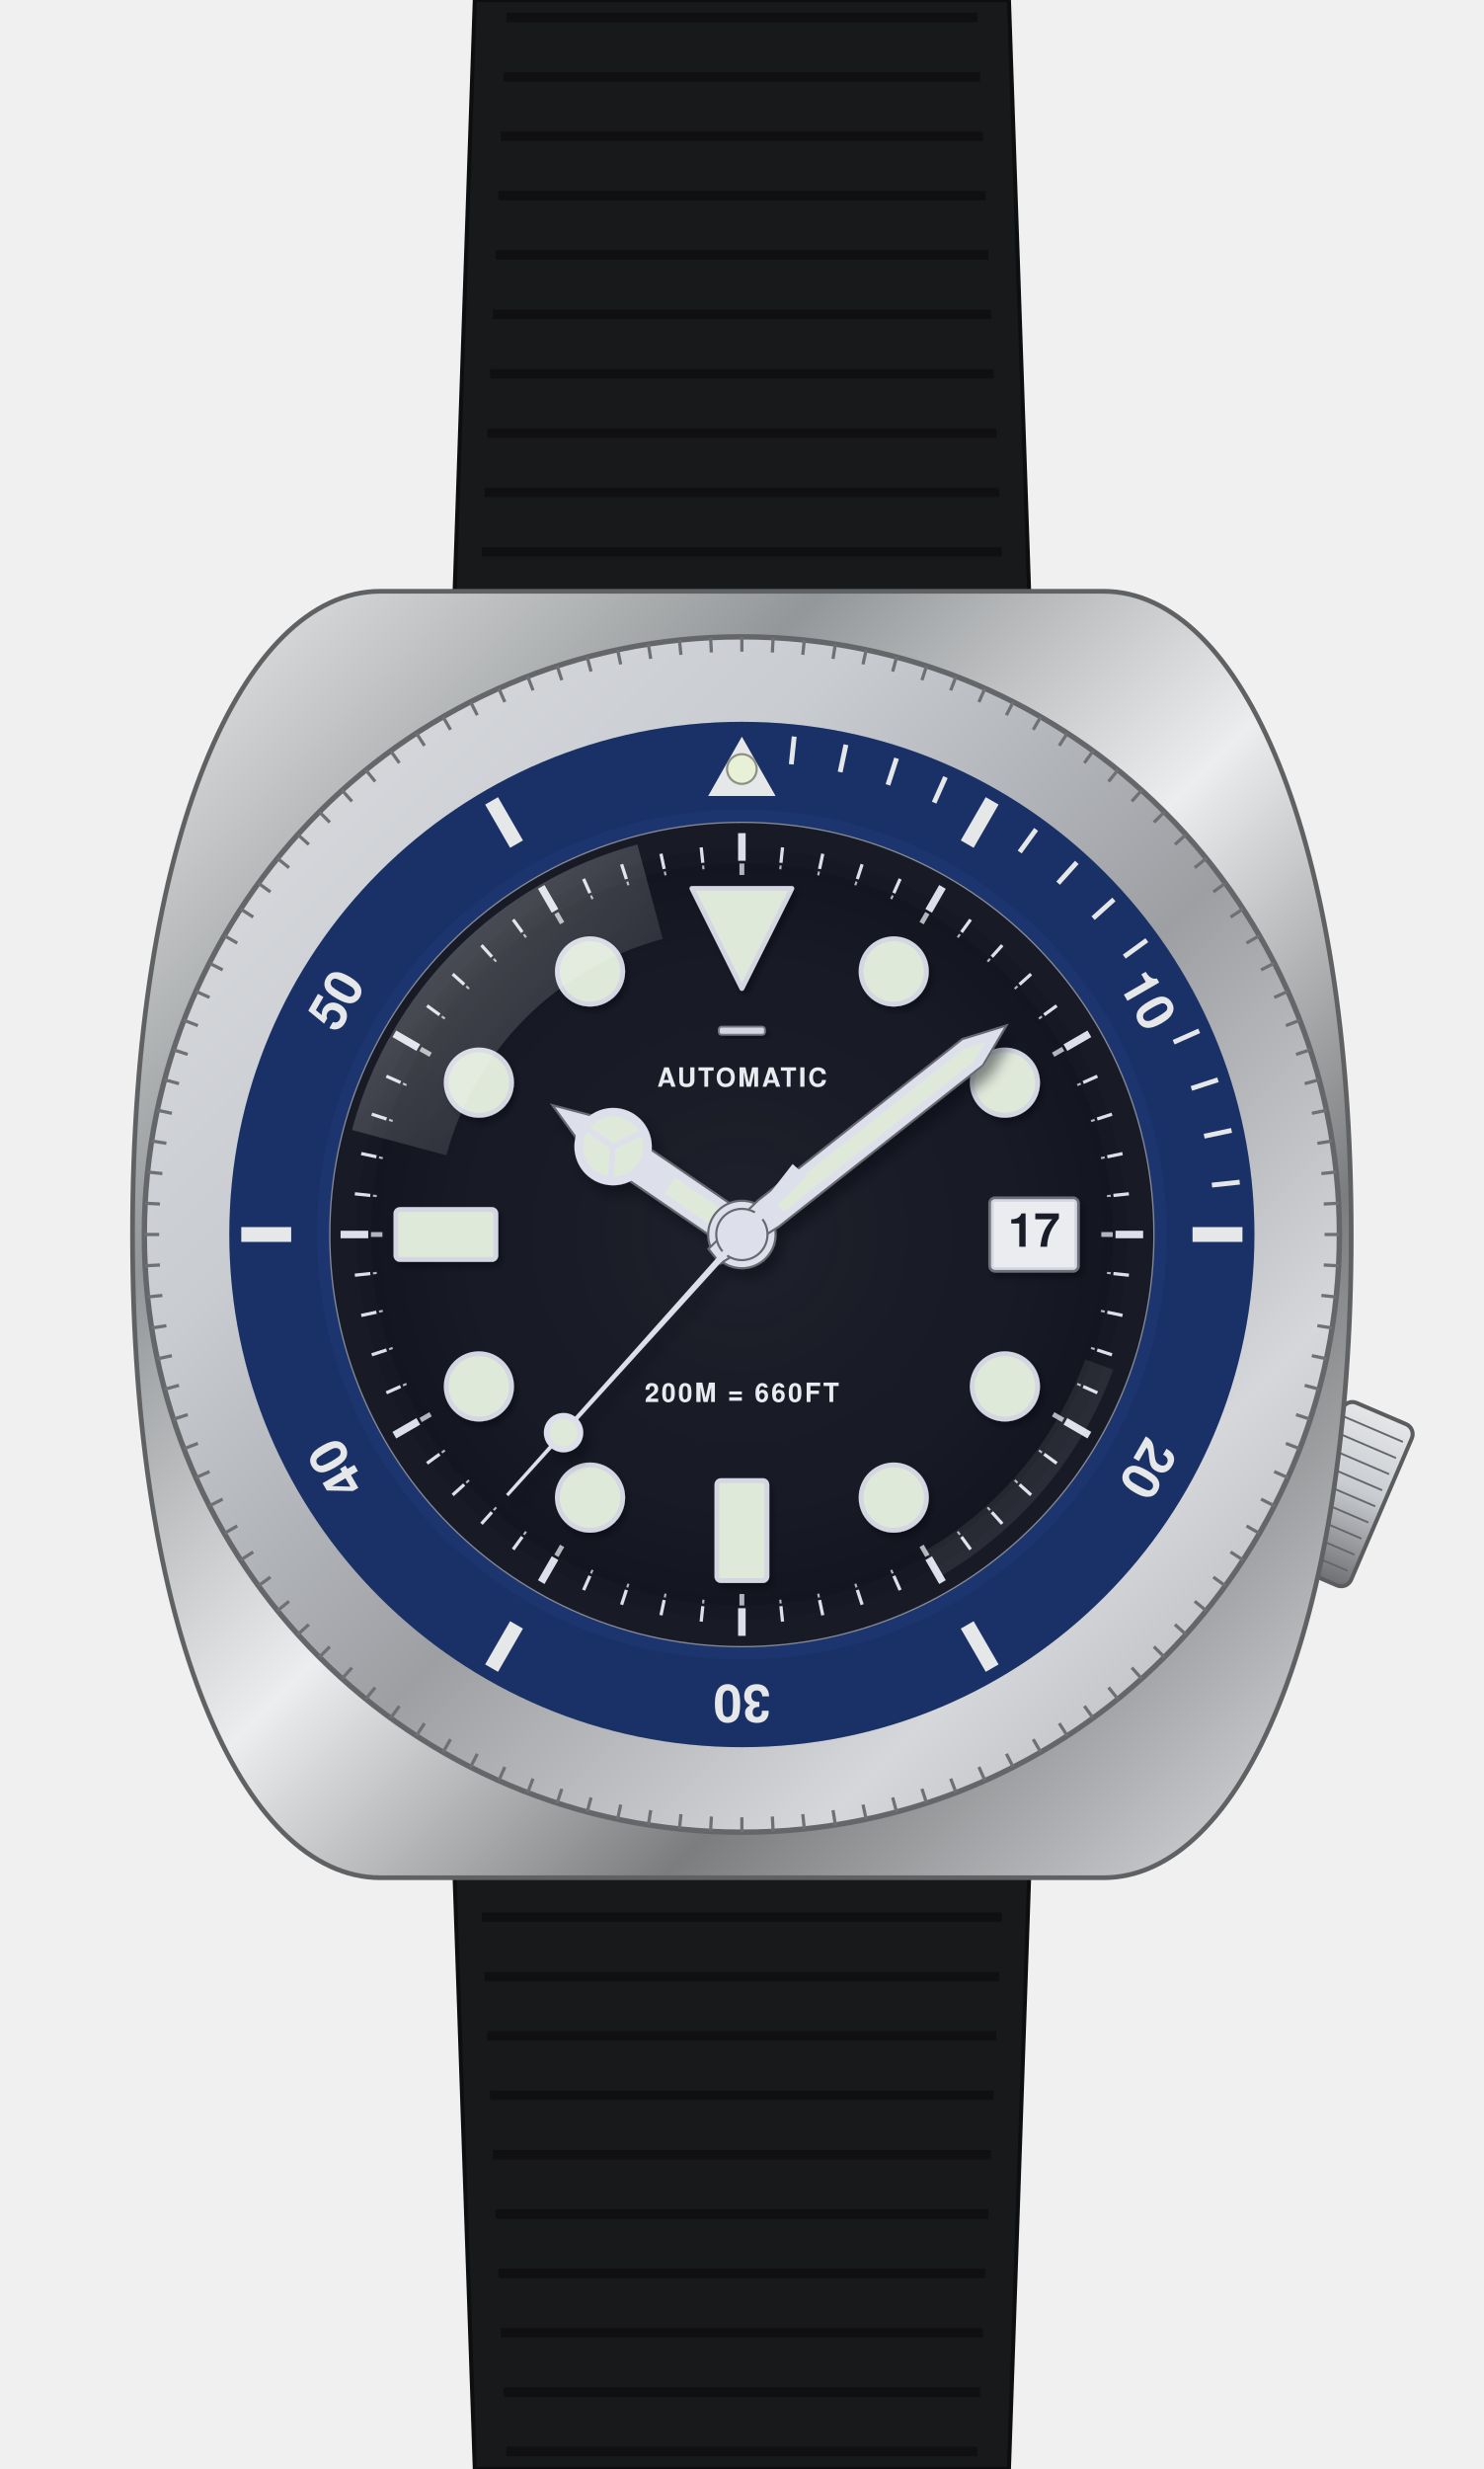
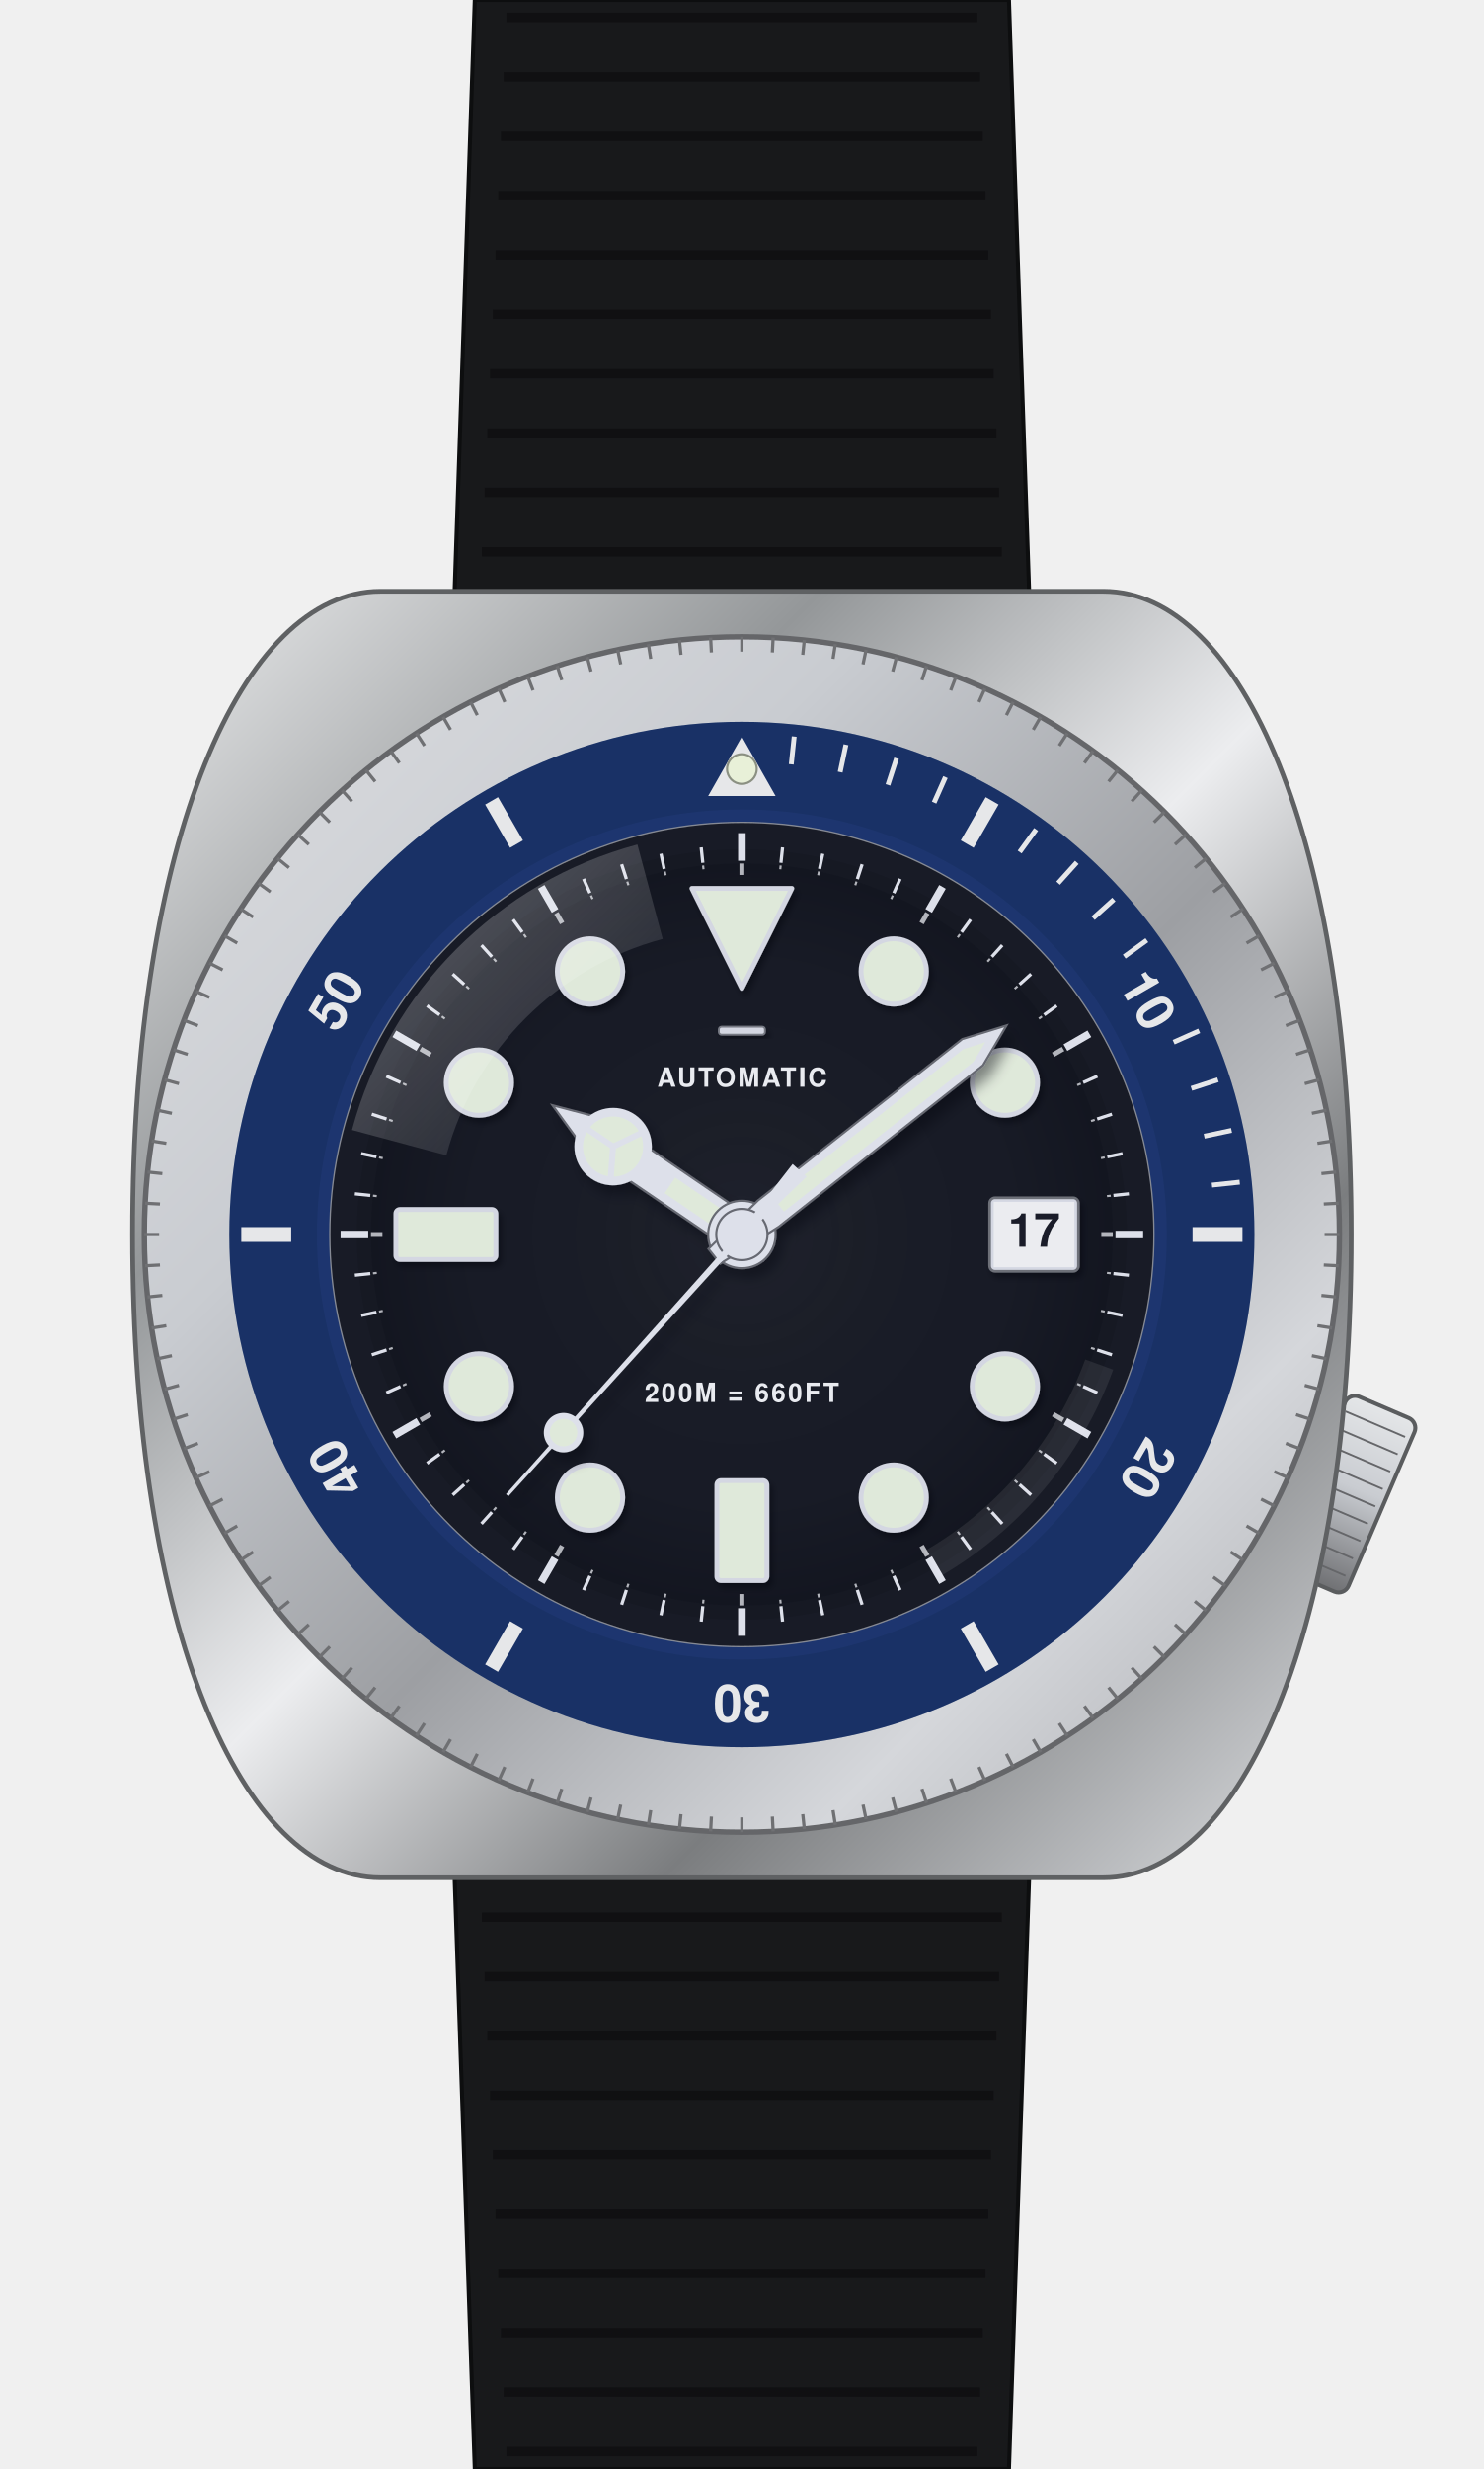
<svg xmlns="http://www.w3.org/2000/svg" viewBox="-27.5 -45.75 55 91.5" role="img" aria-label="Cushion Diver 45" data-mm-width="55" data-mm-height="91.5">
  <defs>
    <clipPath id="cushion-diver-dial-clip">
      <circle r="15.3">
</circle>
    </clipPath>
  </defs>
  <g data-layer="strap" data-part="st-rubber-22-black">
    <g id="cushion-diver-strap-top">
      <g>
        <defs>
</defs>
        <path d="M -11 -13.5 L 11 -13.5 L 9.9 -45.75 L -9.9 -45.75 Z" fill="#18191b" stroke="#0d0e0f" stroke-width="0.15">
</path>
        <line x1="-9.8" y1="-16.5" x2="9.8" y2="-16.5" stroke="#101012" stroke-width="0.35">
</line>
        <line x1="-9.8" y1="-18.7" x2="9.8" y2="-18.7" stroke="#101012" stroke-width="0.35">
</line>
        <line x1="-9.8" y1="-20.9" x2="9.8" y2="-20.9" stroke="#101012" stroke-width="0.35">
</line>
        <line x1="-9.738" y1="-23.1" x2="9.738" y2="-23.1" stroke="#101012" stroke-width="0.35">
</line>
        <line x1="-9.637" y1="-25.3" x2="9.637" y2="-25.3" stroke="#101012" stroke-width="0.35">
</line>
        <line x1="-9.536" y1="-27.5" x2="9.536" y2="-27.5" stroke="#101012" stroke-width="0.35">
</line>
        <line x1="-9.436" y1="-29.7" x2="9.436" y2="-29.7" stroke="#101012" stroke-width="0.35">
</line>
        <line x1="-9.335" y1="-31.9" x2="9.335" y2="-31.9" stroke="#101012" stroke-width="0.35">
</line>
        <line x1="-9.234" y1="-34.1" x2="9.234" y2="-34.1" stroke="#101012" stroke-width="0.35">
</line>
        <line x1="-9.133" y1="-36.3" x2="9.133" y2="-36.3" stroke="#101012" stroke-width="0.35">
</line>
        <line x1="-9.032" y1="-38.5" x2="9.032" y2="-38.5" stroke="#101012" stroke-width="0.35">
</line>
        <line x1="-8.931" y1="-40.7" x2="8.931" y2="-40.7" stroke="#101012" stroke-width="0.35">
</line>
        <line x1="-8.831" y1="-42.9" x2="8.831" y2="-42.9" stroke="#101012" stroke-width="0.35">
</line>
        <line x1="-8.73" y1="-45.1" x2="8.73" y2="-45.1" stroke="#101012" stroke-width="0.35">
</line>
      </g>
    </g>
    <use href="#cushion-diver-strap-top" transform="scale(1 -1)">
</use>
  </g>
  <g data-layer="crown" data-part="cw-diver42" transform="rotate(23.22581)">
    <g>
      <defs>
        <linearGradient id="cushion-diver-crown-cw-diver42" x1="0" y1="0" x2="0" y2="1">
          <stop offset="0" stop-color="#e4e6e8">
</stop>
          <stop offset="0.45" stop-color="#c9ccd1">
</stop>
          <stop offset="1" stop-color="#6f7073">
</stop>
        </linearGradient>
      </defs>
-       <rect x="22.1" y="-1.43" width="1.2" height="2.86" fill="#97999d">
+       <rect x="22.1" y="-1.54" width="1.2" height="3.08" fill="#97999d">
</rect>
-       <rect x="23" y="-3.25" width="2.8" height="6.5" rx="0.4" fill="url(#cushion-diver-crown-cw-diver42)" stroke="#5a5c5e" stroke-width="0.15">
+       <rect x="23" y="-3.5" width="2.8" height="7" rx="0.4" fill="url(#cushion-diver-crown-cw-diver42)" stroke="#5a5c5e" stroke-width="0.15">
</rect>
      <g stroke="#656669" stroke-width="0.07">
-         <line x1="23.15" y1="-2.6" x2="25.55" y2="-2.6">
- </line>
-         <line x1="23.15" y1="-1.95" x2="25.55" y2="-1.95">
- </line>
-         <line x1="23.15" y1="-1.3" x2="25.55" y2="-1.3">
- </line>
-         <line x1="23.15" y1="-0.65" x2="25.55" y2="-0.65">
+         <line x1="23.15" y1="-2.8" x2="25.55" y2="-2.8">
+ </line>
+         <line x1="23.15" y1="-2.1" x2="25.55" y2="-2.1">
+ </line>
+         <line x1="23.15" y1="-1.4" x2="25.55" y2="-1.4">
+ </line>
+         <line x1="23.15" y1="-0.7" x2="25.55" y2="-0.7">
</line>
        <line x1="23.15" y1="0" x2="25.55" y2="0">
</line>
-         <line x1="23.15" y1="0.65" x2="25.55" y2="0.65">
- </line>
-         <line x1="23.15" y1="1.3" x2="25.55" y2="1.3">
- </line>
-         <line x1="23.15" y1="1.95" x2="25.55" y2="1.95">
- </line>
-         <line x1="23.15" y1="2.6" x2="25.55" y2="2.6">
+         <line x1="23.15" y1="0.7" x2="25.55" y2="0.7">
+ </line>
+         <line x1="23.15" y1="1.4" x2="25.55" y2="1.4">
+ </line>
+         <line x1="23.15" y1="2.1" x2="25.55" y2="2.1">
+ </line>
+         <line x1="23.15" y1="2.8" x2="25.55" y2="2.8">
</line>
      </g>
    </g>
  </g>
  <g data-layer="case" data-part="cs-cushion45-38">
    <g>
      <defs>
        <linearGradient id="cushion-diver-case-metal-cs-cushion45-38" gradientUnits="userSpaceOnUse" x1="-23.75" y1="-23.75" x2="23.75" y2="23.75">
          <stop offset="0" stop-color="#f0f1f2">
</stop>
          <stop offset="0.28" stop-color="#949799">
</stop>
          <stop offset="0.5" stop-color="#ecedef">
</stop>
          <stop offset="0.72" stop-color="#7b7d7f">
</stop>
          <stop offset="1" stop-color="#e3e5e8">
</stop>
        </linearGradient>
        <radialGradient id="cushion-diver-case-flange-cs-cushion45-38" gradientUnits="userSpaceOnUse" cx="0" cy="0" r="15.35">
          <stop offset="0.8" stop-color="#404142">
</stop>
          <stop offset="1" stop-color="#8a8c8e">
</stop>
        </radialGradient>
      </defs>
      <g stroke="#5f6163" stroke-width="0.35" stroke-linejoin="round">
        <path d="M 22.5 0 C 22.5 -14.725 18.405 -23.75 13.4 -23.75 L -13.4 -23.75 C -18.405 -23.75 -22.5 -14.725 -22.5 0 C -22.5 14.725 -18.405 23.75 -13.4 23.75 L 13.4 23.75 C 18.405 23.75 22.5 14.725 22.5 0 Z" fill="#5f6163">
</path>
      </g>
      <g>
        <path d="M 22.5 0 C 22.5 -14.725 18.405 -23.75 13.4 -23.75 L -13.4 -23.75 C -18.405 -23.75 -22.5 -14.725 -22.5 0 C -22.5 14.725 -18.405 23.75 -13.4 23.75 L 13.4 23.75 C 18.405 23.75 22.5 14.725 22.5 0 Z" fill="url(#cushion-diver-case-metal-cs-cushion45-38)">
</path>
      </g>
      <circle r="15.35" fill="url(#cushion-diver-case-flange-cs-cushion45-38)">
</circle>
    </g>
  </g>
  <g data-layer="bezel" data-part="bz-diver42-sloped">
    <g>
      <defs>
        <linearGradient id="cushion-diver-bezel-bz-diver42-sloped" gradientUnits="userSpaceOnUse" x1="-22.15" y1="-22.15" x2="22.15" y2="22.15">
          <stop offset="0" stop-color="#dedfe2">
</stop>
          <stop offset="0.3" stop-color="#c9ccd1">
</stop>
          <stop offset="0.55" stop-color="#9d9fa3">
</stop>
          <stop offset="0.78" stop-color="#d5d7db">
</stop>
          <stop offset="1" stop-color="#a5a7ab">
</stop>
        </linearGradient>
      </defs>
      <path d="M -22.15 0 A 22.15 22.15 0 1 0 22.15 0 A 22.15 22.15 0 1 0 -22.15 0 Z M -18.75 0 A 18.75 18.75 0 1 0 18.75 0 A 18.75 18.75 0 1 0 -18.75 0 Z" fill="url(#cushion-diver-bezel-bz-diver42-sloped)" fill-rule="evenodd" stroke="#656669" stroke-width="0.2">
</path>
      <g stroke="#6f7073" stroke-width="0.12">
        <line x1="0" y1="-21.6" x2="0" y2="-22.15">
</line>
        <line x1="1.13" y1="-21.57" x2="1.159" y2="-22.12">
</line>
        <line x1="2.258" y1="-21.482" x2="2.315" y2="-22.029">
</line>
        <line x1="3.379" y1="-21.334" x2="3.465" y2="-21.877">
</line>
        <line x1="4.491" y1="-21.128" x2="4.605" y2="-21.666">
</line>
        <line x1="5.59" y1="-20.864" x2="5.733" y2="-21.395">
</line>
        <line x1="6.675" y1="-20.543" x2="6.845" y2="-21.066">
</line>
        <line x1="7.741" y1="-20.165" x2="7.938" y2="-20.679">
</line>
        <line x1="8.786" y1="-19.733" x2="9.009" y2="-20.235">
</line>
        <line x1="9.806" y1="-19.246" x2="10.056" y2="-19.736">
</line>
        <line x1="10.8" y1="-18.706" x2="11.075" y2="-19.182">
</line>
        <line x1="11.764" y1="-18.115" x2="12.064" y2="-18.577">
</line>
        <line x1="12.696" y1="-17.475" x2="13.019" y2="-17.92">
</line>
        <line x1="13.593" y1="-16.786" x2="13.939" y2="-17.214">
</line>
        <line x1="14.453" y1="-16.052" x2="14.821" y2="-16.461">
</line>
        <line x1="15.274" y1="-15.274" x2="15.662" y2="-15.662">
</line>
        <line x1="16.052" y1="-14.453" x2="16.461" y2="-14.821">
</line>
        <line x1="16.786" y1="-13.593" x2="17.214" y2="-13.939">
</line>
        <line x1="17.475" y1="-12.696" x2="17.92" y2="-13.019">
</line>
        <line x1="18.115" y1="-11.764" x2="18.577" y2="-12.064">
</line>
        <line x1="18.706" y1="-10.8" x2="19.182" y2="-11.075">
</line>
        <line x1="19.246" y1="-9.806" x2="19.736" y2="-10.056">
</line>
        <line x1="19.733" y1="-8.786" x2="20.235" y2="-9.009">
</line>
        <line x1="20.165" y1="-7.741" x2="20.679" y2="-7.938">
</line>
        <line x1="20.543" y1="-6.675" x2="21.066" y2="-6.845">
</line>
        <line x1="20.864" y1="-5.59" x2="21.395" y2="-5.733">
</line>
        <line x1="21.128" y1="-4.491" x2="21.666" y2="-4.605">
</line>
        <line x1="21.334" y1="-3.379" x2="21.877" y2="-3.465">
</line>
        <line x1="21.482" y1="-2.258" x2="22.029" y2="-2.315">
</line>
        <line x1="21.57" y1="-1.13" x2="22.12" y2="-1.159">
</line>
        <line x1="21.6" y1="0" x2="22.15" y2="0">
</line>
        <line x1="21.57" y1="1.13" x2="22.12" y2="1.159">
</line>
        <line x1="21.482" y1="2.258" x2="22.029" y2="2.315">
</line>
        <line x1="21.334" y1="3.379" x2="21.877" y2="3.465">
</line>
        <line x1="21.128" y1="4.491" x2="21.666" y2="4.605">
</line>
        <line x1="20.864" y1="5.59" x2="21.395" y2="5.733">
</line>
        <line x1="20.543" y1="6.675" x2="21.066" y2="6.845">
</line>
        <line x1="20.165" y1="7.741" x2="20.679" y2="7.938">
</line>
        <line x1="19.733" y1="8.786" x2="20.235" y2="9.009">
</line>
        <line x1="19.246" y1="9.806" x2="19.736" y2="10.056">
</line>
        <line x1="18.706" y1="10.8" x2="19.182" y2="11.075">
</line>
        <line x1="18.115" y1="11.764" x2="18.577" y2="12.064">
</line>
        <line x1="17.475" y1="12.696" x2="17.92" y2="13.019">
</line>
        <line x1="16.786" y1="13.593" x2="17.214" y2="13.939">
</line>
        <line x1="16.052" y1="14.453" x2="16.461" y2="14.821">
</line>
        <line x1="15.274" y1="15.274" x2="15.662" y2="15.662">
</line>
        <line x1="14.453" y1="16.052" x2="14.821" y2="16.461">
</line>
        <line x1="13.593" y1="16.786" x2="13.939" y2="17.214">
</line>
        <line x1="12.696" y1="17.475" x2="13.019" y2="17.92">
</line>
        <line x1="11.764" y1="18.115" x2="12.064" y2="18.577">
</line>
        <line x1="10.8" y1="18.706" x2="11.075" y2="19.182">
</line>
        <line x1="9.806" y1="19.246" x2="10.056" y2="19.736">
</line>
        <line x1="8.786" y1="19.733" x2="9.009" y2="20.235">
</line>
        <line x1="7.741" y1="20.165" x2="7.938" y2="20.679">
</line>
        <line x1="6.675" y1="20.543" x2="6.845" y2="21.066">
</line>
        <line x1="5.59" y1="20.864" x2="5.733" y2="21.395">
</line>
        <line x1="4.491" y1="21.128" x2="4.605" y2="21.666">
</line>
        <line x1="3.379" y1="21.334" x2="3.465" y2="21.877">
</line>
        <line x1="2.258" y1="21.482" x2="2.315" y2="22.029">
</line>
        <line x1="1.13" y1="21.57" x2="1.159" y2="22.12">
</line>
        <line x1="0" y1="21.6" x2="0" y2="22.15">
</line>
        <line x1="-1.13" y1="21.57" x2="-1.159" y2="22.12">
</line>
        <line x1="-2.258" y1="21.482" x2="-2.315" y2="22.029">
</line>
        <line x1="-3.379" y1="21.334" x2="-3.465" y2="21.877">
</line>
        <line x1="-4.491" y1="21.128" x2="-4.605" y2="21.666">
</line>
        <line x1="-5.59" y1="20.864" x2="-5.733" y2="21.395">
</line>
        <line x1="-6.675" y1="20.543" x2="-6.845" y2="21.066">
</line>
        <line x1="-7.741" y1="20.165" x2="-7.938" y2="20.679">
</line>
        <line x1="-8.786" y1="19.733" x2="-9.009" y2="20.235">
</line>
        <line x1="-9.806" y1="19.246" x2="-10.056" y2="19.736">
</line>
        <line x1="-10.8" y1="18.706" x2="-11.075" y2="19.182">
</line>
        <line x1="-11.764" y1="18.115" x2="-12.064" y2="18.577">
</line>
        <line x1="-12.696" y1="17.475" x2="-13.019" y2="17.92">
</line>
        <line x1="-13.593" y1="16.786" x2="-13.939" y2="17.214">
</line>
        <line x1="-14.453" y1="16.052" x2="-14.821" y2="16.461">
</line>
        <line x1="-15.274" y1="15.274" x2="-15.662" y2="15.662">
</line>
        <line x1="-16.052" y1="14.453" x2="-16.461" y2="14.821">
</line>
        <line x1="-16.786" y1="13.593" x2="-17.214" y2="13.939">
</line>
        <line x1="-17.475" y1="12.696" x2="-17.92" y2="13.019">
</line>
        <line x1="-18.115" y1="11.764" x2="-18.577" y2="12.064">
</line>
        <line x1="-18.706" y1="10.8" x2="-19.182" y2="11.075">
</line>
        <line x1="-19.246" y1="9.806" x2="-19.736" y2="10.056">
</line>
        <line x1="-19.733" y1="8.786" x2="-20.235" y2="9.009">
</line>
        <line x1="-20.165" y1="7.741" x2="-20.679" y2="7.938">
</line>
        <line x1="-20.543" y1="6.675" x2="-21.066" y2="6.845">
</line>
        <line x1="-20.864" y1="5.59" x2="-21.395" y2="5.733">
</line>
        <line x1="-21.128" y1="4.491" x2="-21.666" y2="4.605">
</line>
        <line x1="-21.334" y1="3.379" x2="-21.877" y2="3.465">
</line>
        <line x1="-21.482" y1="2.258" x2="-22.029" y2="2.315">
</line>
        <line x1="-21.57" y1="1.13" x2="-22.12" y2="1.159">
</line>
        <line x1="-21.6" y1="0" x2="-22.15" y2="0">
</line>
        <line x1="-21.57" y1="-1.13" x2="-22.12" y2="-1.159">
</line>
        <line x1="-21.482" y1="-2.258" x2="-22.029" y2="-2.315">
</line>
        <line x1="-21.334" y1="-3.379" x2="-21.877" y2="-3.465">
</line>
        <line x1="-21.128" y1="-4.491" x2="-21.666" y2="-4.605">
</line>
        <line x1="-20.864" y1="-5.59" x2="-21.395" y2="-5.733">
</line>
        <line x1="-20.543" y1="-6.675" x2="-21.066" y2="-6.845">
</line>
        <line x1="-20.165" y1="-7.741" x2="-20.679" y2="-7.938">
</line>
        <line x1="-19.733" y1="-8.786" x2="-20.235" y2="-9.009">
</line>
        <line x1="-19.246" y1="-9.806" x2="-19.736" y2="-10.056">
</line>
        <line x1="-18.706" y1="-10.8" x2="-19.182" y2="-11.075">
</line>
        <line x1="-18.115" y1="-11.764" x2="-18.577" y2="-12.064">
</line>
        <line x1="-17.475" y1="-12.696" x2="-17.92" y2="-13.019">
</line>
        <line x1="-16.786" y1="-13.593" x2="-17.214" y2="-13.939">
</line>
        <line x1="-16.052" y1="-14.453" x2="-16.461" y2="-14.821">
</line>
        <line x1="-15.274" y1="-15.274" x2="-15.662" y2="-15.662">
</line>
        <line x1="-14.453" y1="-16.052" x2="-14.821" y2="-16.461">
</line>
        <line x1="-13.593" y1="-16.786" x2="-13.939" y2="-17.214">
</line>
        <line x1="-12.696" y1="-17.475" x2="-13.019" y2="-17.92">
</line>
        <line x1="-11.764" y1="-18.115" x2="-12.064" y2="-18.577">
</line>
        <line x1="-10.8" y1="-18.706" x2="-11.075" y2="-19.182">
</line>
        <line x1="-9.806" y1="-19.246" x2="-10.056" y2="-19.736">
</line>
        <line x1="-8.786" y1="-19.733" x2="-9.009" y2="-20.235">
</line>
        <line x1="-7.741" y1="-20.165" x2="-7.938" y2="-20.679">
</line>
        <line x1="-6.675" y1="-20.543" x2="-6.845" y2="-21.066">
</line>
        <line x1="-5.59" y1="-20.864" x2="-5.733" y2="-21.395">
</line>
        <line x1="-4.491" y1="-21.128" x2="-4.605" y2="-21.666">
</line>
        <line x1="-3.379" y1="-21.334" x2="-3.465" y2="-21.877">
</line>
        <line x1="-2.258" y1="-21.482" x2="-2.315" y2="-22.029">
</line>
        <line x1="-1.13" y1="-21.57" x2="-1.159" y2="-22.12">
</line>
      </g>
    </g>
  </g>
  <g data-layer="bezelInsert" data-part="in-diver42-dive-blue">
    <g>
      <g>
        <defs>
          <radialGradient id="cushion-diver-insert-shade-in-diver42-dive-blue" gradientUnits="userSpaceOnUse" r="19">
            <stop offset="0.805" stop-color="#000" stop-opacity="0.35">
</stop>
            <stop offset="0.873" stop-color="#000" stop-opacity="0">
</stop>
            <stop offset="1" stop-color="#000" stop-opacity="0.15">
</stop>
          </radialGradient>
        </defs>
        <path d="M -19 0 A 19 19 0 1 0 19 0 A 19 19 0 1 0 -19 0 Z M -15.3 0 A 15.3 15.3 0 1 0 15.3 0 A 15.3 15.3 0 1 0 -15.3 0 Z" fill="#1d3a78" fill-rule="evenodd">
</path>
        <path d="M -19 0 A 19 19 0 1 0 19 0 A 19 19 0 1 0 -19 0 Z M -15.3 0 A 15.3 15.3 0 1 0 15.3 0 A 15.3 15.3 0 1 0 -15.3 0 Z" fill="url(#cushion-diver-insert-shade-in-diver42-dive-blue)" fill-rule="evenodd">
</path>
      </g>
      <g stroke="#e6e7e9" stroke-linecap="butt">
        <line x1="1.831" y1="-17.424" x2="1.94" y2="-18.454" stroke-width="0.18">
</line>
        <line x1="3.643" y1="-17.137" x2="3.858" y2="-18.151" stroke-width="0.18">
</line>
        <line x1="5.414" y1="-16.663" x2="5.734" y2="-17.648" stroke-width="0.18">
</line>
        <line x1="7.126" y1="-16.005" x2="7.547" y2="-16.952" stroke-width="0.18">
</line>
        <line x1="8.353" y1="-14.468" x2="9.278" y2="-16.07" stroke-width="0.55">
</line>
        <line x1="10.298" y1="-14.174" x2="10.907" y2="-15.012" stroke-width="0.18">
</line>
        <line x1="11.723" y1="-13.02" x2="12.416" y2="-13.79" stroke-width="0.18">
</line>
        <line x1="13.02" y1="-11.723" x2="13.79" y2="-12.416" stroke-width="0.18">
</line>
        <line x1="14.174" y1="-10.298" x2="15.012" y2="-10.907" stroke-width="0.18">
</line>
        <line x1="16.005" y1="-7.126" x2="16.952" y2="-7.547" stroke-width="0.18">
</line>
        <line x1="16.663" y1="-5.414" x2="17.648" y2="-5.734" stroke-width="0.18">
</line>
        <line x1="17.137" y1="-3.643" x2="18.151" y2="-3.858" stroke-width="0.18">
</line>
        <line x1="17.424" y1="-1.831" x2="18.454" y2="-1.94" stroke-width="0.18">
</line>
        <line x1="16.706" y1="0" x2="18.556" y2="0" stroke-width="0.55">
</line>
        <line x1="8.353" y1="14.468" x2="9.278" y2="16.07" stroke-width="0.55">
</line>
        <line x1="-8.353" y1="14.468" x2="-9.278" y2="16.07" stroke-width="0.55">
</line>
        <line x1="-16.706" y1="0" x2="-18.556" y2="0" stroke-width="0.55">
</line>
        <line x1="-8.353" y1="-14.468" x2="-9.278" y2="-16.07" stroke-width="0.55">
</line>
      </g>
      <text x="14.852" y="-8.575" transform="rotate(60 14.852 -8.575)" font-family="'Helvetica Neue', Helvetica, Arial, sans-serif" font-weight="600" font-size="1.924" fill="#e6e7e9" text-anchor="middle" dominant-baseline="central">10</text>
      <text x="14.852" y="8.575" transform="rotate(120 14.852 8.575)" font-family="'Helvetica Neue', Helvetica, Arial, sans-serif" font-weight="600" font-size="1.924" fill="#e6e7e9" text-anchor="middle" dominant-baseline="central">20</text>
      <text x="0" y="17.15" transform="rotate(180 0 17.15)" font-family="'Helvetica Neue', Helvetica, Arial, sans-serif" font-weight="600" font-size="1.924" fill="#e6e7e9" text-anchor="middle" dominant-baseline="central">30</text>
      <text x="-14.852" y="8.575" transform="rotate(240 -14.852 8.575)" font-family="'Helvetica Neue', Helvetica, Arial, sans-serif" font-weight="600" font-size="1.924" fill="#e6e7e9" text-anchor="middle" dominant-baseline="central">40</text>
      <text x="-14.852" y="-8.575" transform="rotate(300 -14.852 -8.575)" font-family="'Helvetica Neue', Helvetica, Arial, sans-serif" font-weight="600" font-size="1.924" fill="#e6e7e9" text-anchor="middle" dominant-baseline="central">50</text>
      <g>
        <path d="M 0 -18.45 L -1.25 -16.25 L 1.25 -16.25 Z" fill="#e6e7e9">
</path>
        <circle class="lume" cy="-17.25" r="0.55" fill="#e8f0d8" stroke="#8b9082" stroke-width="0.08">
</circle>
      </g>
    </g>
  </g>
  <g clip-path="url(#cushion-diver-dial-clip)">
    <g data-layer="dial" data-part="dl-diver-black">
      <g>
        <defs>
          <filter id="cushion-diver-dial-shadow-dl-diver-black" x="-50%" y="-50%" width="200%" height="200%">
            <feDropShadow dx="0.12" dy="0.18" stdDeviation="0.12" flood-color="#000" flood-opacity="0.5">
</feDropShadow>
          </filter>
        </defs>
        <circle r="14.25" fill="#141518">
</circle>
        <g>
          <defs>
            <radialGradient id="cushion-diver-dial-vignette-dl-diver-black" gradientUnits="userSpaceOnUse" cx="0" cy="0" r="14.25">
              <stop offset="0" stop-color="#fff" stop-opacity="0.04">
</stop>
              <stop offset="0.7" stop-color="#000" stop-opacity="0">
</stop>
              <stop offset="1" stop-color="#000" stop-opacity="0.28">
</stop>
            </radialGradient>
          </defs>
          <circle r="14.25" fill="url(#cushion-diver-dial-vignette-dl-diver-black)">
</circle>
        </g>
        <g stroke="#f2f2ef" opacity="0.75">
          <line x1="0" y1="-13.324" x2="0" y2="-14.107" stroke-width="0.18">
</line>
          <line x1="1.423" y1="-13.534" x2="1.475" y2="-14.03" stroke-width="0.08">
</line>
          <line x1="2.829" y1="-13.311" x2="2.933" y2="-13.799" stroke-width="0.08">
</line>
          <line x1="4.205" y1="-12.943" x2="4.359" y2="-13.417" stroke-width="0.08">
</line>
          <line x1="5.535" y1="-12.432" x2="5.738" y2="-12.888" stroke-width="0.08">
</line>
          <line x1="6.662" y1="-11.539" x2="7.054" y2="-12.217" stroke-width="0.18">
</line>
          <line x1="7.999" y1="-11.01" x2="8.292" y2="-11.413" stroke-width="0.08">
</line>
          <line x1="9.106" y1="-10.113" x2="9.44" y2="-10.484" stroke-width="0.08">
</line>
          <line x1="10.113" y1="-9.106" x2="10.484" y2="-9.44" stroke-width="0.08">
</line>
          <line x1="11.01" y1="-7.999" x2="11.413" y2="-8.292" stroke-width="0.08">
</line>
          <line x1="11.539" y1="-6.662" x2="12.217" y2="-7.054" stroke-width="0.18">
</line>
          <line x1="12.432" y1="-5.535" x2="12.888" y2="-5.738" stroke-width="0.08">
</line>
          <line x1="12.943" y1="-4.205" x2="13.417" y2="-4.359" stroke-width="0.08">
</line>
          <line x1="13.311" y1="-2.829" x2="13.799" y2="-2.933" stroke-width="0.08">
</line>
          <line x1="13.534" y1="-1.423" x2="14.03" y2="-1.475" stroke-width="0.08">
</line>
          <line x1="13.324" y1="0" x2="14.107" y2="0" stroke-width="0.18">
</line>
          <line x1="13.534" y1="1.423" x2="14.03" y2="1.475" stroke-width="0.08">
</line>
          <line x1="13.311" y1="2.829" x2="13.799" y2="2.933" stroke-width="0.08">
</line>
          <line x1="12.943" y1="4.205" x2="13.417" y2="4.359" stroke-width="0.08">
</line>
          <line x1="12.432" y1="5.535" x2="12.888" y2="5.738" stroke-width="0.08">
</line>
          <line x1="11.539" y1="6.662" x2="12.217" y2="7.054" stroke-width="0.18">
</line>
          <line x1="11.01" y1="7.999" x2="11.413" y2="8.292" stroke-width="0.08">
</line>
          <line x1="10.113" y1="9.106" x2="10.484" y2="9.44" stroke-width="0.08">
</line>
          <line x1="9.106" y1="10.113" x2="9.44" y2="10.484" stroke-width="0.08">
</line>
          <line x1="7.999" y1="11.01" x2="8.292" y2="11.413" stroke-width="0.08">
</line>
          <line x1="6.662" y1="11.539" x2="7.054" y2="12.217" stroke-width="0.18">
</line>
          <line x1="5.535" y1="12.432" x2="5.738" y2="12.888" stroke-width="0.08">
</line>
          <line x1="4.205" y1="12.943" x2="4.359" y2="13.417" stroke-width="0.08">
</line>
          <line x1="2.829" y1="13.311" x2="2.933" y2="13.799" stroke-width="0.08">
</line>
          <line x1="1.423" y1="13.534" x2="1.475" y2="14.03" stroke-width="0.08">
</line>
          <line x1="0" y1="13.324" x2="0" y2="14.107" stroke-width="0.18">
</line>
          <line x1="-1.423" y1="13.534" x2="-1.475" y2="14.03" stroke-width="0.08">
</line>
          <line x1="-2.829" y1="13.311" x2="-2.933" y2="13.799" stroke-width="0.08">
</line>
          <line x1="-4.205" y1="12.943" x2="-4.359" y2="13.417" stroke-width="0.08">
</line>
          <line x1="-5.535" y1="12.432" x2="-5.738" y2="12.888" stroke-width="0.08">
</line>
          <line x1="-6.662" y1="11.539" x2="-7.054" y2="12.217" stroke-width="0.18">
</line>
          <line x1="-7.999" y1="11.01" x2="-8.292" y2="11.413" stroke-width="0.08">
</line>
          <line x1="-9.106" y1="10.113" x2="-9.44" y2="10.484" stroke-width="0.08">
</line>
          <line x1="-10.113" y1="9.106" x2="-10.484" y2="9.44" stroke-width="0.08">
</line>
          <line x1="-11.01" y1="7.999" x2="-11.413" y2="8.292" stroke-width="0.08">
</line>
          <line x1="-11.539" y1="6.662" x2="-12.217" y2="7.054" stroke-width="0.18">
</line>
          <line x1="-12.432" y1="5.535" x2="-12.888" y2="5.738" stroke-width="0.08">
</line>
          <line x1="-12.943" y1="4.205" x2="-13.417" y2="4.359" stroke-width="0.08">
</line>
          <line x1="-13.311" y1="2.829" x2="-13.799" y2="2.933" stroke-width="0.08">
</line>
          <line x1="-13.534" y1="1.423" x2="-14.03" y2="1.475" stroke-width="0.08">
</line>
          <line x1="-13.324" y1="0" x2="-14.107" y2="0" stroke-width="0.18">
</line>
          <line x1="-13.534" y1="-1.423" x2="-14.03" y2="-1.475" stroke-width="0.08">
</line>
          <line x1="-13.311" y1="-2.829" x2="-13.799" y2="-2.933" stroke-width="0.08">
</line>
          <line x1="-12.943" y1="-4.205" x2="-13.417" y2="-4.359" stroke-width="0.08">
</line>
          <line x1="-12.432" y1="-5.535" x2="-12.888" y2="-5.738" stroke-width="0.08">
</line>
          <line x1="-11.539" y1="-6.662" x2="-12.217" y2="-7.054" stroke-width="0.18">
</line>
          <line x1="-11.01" y1="-7.999" x2="-11.413" y2="-8.292" stroke-width="0.08">
</line>
          <line x1="-10.113" y1="-9.106" x2="-10.484" y2="-9.44" stroke-width="0.08">
</line>
          <line x1="-9.106" y1="-10.113" x2="-9.44" y2="-10.484" stroke-width="0.08">
</line>
          <line x1="-7.999" y1="-11.01" x2="-8.292" y2="-11.413" stroke-width="0.08">
</line>
          <line x1="-6.662" y1="-11.539" x2="-7.054" y2="-12.217" stroke-width="0.18">
</line>
          <line x1="-5.535" y1="-12.432" x2="-5.738" y2="-12.888" stroke-width="0.08">
</line>
          <line x1="-4.205" y1="-12.943" x2="-4.359" y2="-13.417" stroke-width="0.08">
</line>
          <line x1="-2.829" y1="-13.311" x2="-2.933" y2="-13.799" stroke-width="0.08">
</line>
          <line x1="-1.423" y1="-13.534" x2="-1.475" y2="-14.03" stroke-width="0.08">
</line>
        </g>
        <g data-dial-print="">
          <g font-family="'Helvetica Neue', Helvetica, Arial, sans-serif" font-size="0.969" font-weight="700" fill="#f2f2ef" text-anchor="middle" dominant-baseline="central" letter-spacing="0.078">
            <text x="0" y="-5.7">AUTOMATIC</text>
            <text x="0" y="5.985">200M = 660FT</text>
          </g>
          <g filter="url(#cushion-diver-dial-shadow-dl-diver-black)">
            <g fill="#dcdde0" stroke="#797a7b" stroke-width="0.07" stroke-linejoin="round">
              <rect x="-0.855" y="-7.701" width="1.71" height="0.296" rx="0.1">
</rect>
            </g>
          </g>
        </g>
        <g filter="url(#cushion-diver-dial-shadow-dl-diver-black)">
          <g class="lume" fill="#e8f0d8" stroke="#dcdde0" stroke-width="0.18" stroke-linejoin="round">
            <path d="M -1.853 -12.825 L 1.853 -12.825 L 0 -9.12 Z">
</path>
            <circle cx="5.629" cy="-9.749" r="1.211">
</circle>
            <circle cx="9.749" cy="-5.629" r="1.211">
</circle>
            <circle cx="9.749" cy="5.629" r="1.211">
</circle>
            <circle cx="5.629" cy="9.749" r="1.211">
</circle>
            <rect x="-0.926" y="-12.825" width="1.853" height="3.705" rx="0.15" transform="rotate(180)">
</rect>
            <circle cx="-5.629" cy="9.749" r="1.211">
</circle>
            <circle cx="-9.749" cy="5.629" r="1.211">
</circle>
            <rect x="-0.926" y="-12.825" width="1.853" height="3.705" rx="0.15" transform="rotate(270)">
</rect>
            <circle cx="-9.749" cy="-5.629" r="1.211">
</circle>
            <circle cx="-5.629" cy="-9.749" r="1.211">
</circle>
          </g>
          <g transform="translate(10.83 0) rotate(0)" font-family="'Helvetica Neue', Helvetica, Arial, sans-serif" font-weight="600" text-anchor="middle" dominant-baseline="central">
            <rect x="-1.646" y="-1.361" width="3.292" height="2.723" rx="0.2" fill="#dcdde0" stroke="#6e6f70" stroke-width="0.1">
</rect>
            <rect x="-1.496" y="-1.211" width="2.992" height="2.423" fill="#f4f3ef">
</rect>
            <text x="0" y="0.05" font-size="1.744" fill="#16171a">17</text>
          </g>
        </g>
      </g>
    </g>
    <g data-layer="chapterRing" data-part="cr-diver42-black">
      <g>
        <path d="M -15.25 0 A 15.25 15.25 0 1 0 15.25 0 A 15.25 15.25 0 1 0 -15.25 0 Z M -13.75 0 A 13.75 13.75 0 1 0 13.75 0 A 13.75 13.75 0 1 0 -13.75 0 Z" fill="#141518" fill-rule="evenodd">
</path>
        <path d="M -14.275 0 A 14.275 14.275 0 1 0 14.275 0 A 14.275 14.275 0 1 0 -14.275 0 Z M -13.75 0 A 13.75 13.75 0 1 0 13.75 0 A 13.75 13.75 0 1 0 -13.75 0 Z" fill="#000" opacity="0.12" fill-rule="evenodd">
</path>
        <g stroke="#e6e7e9">
          <line x1="0" y1="-13.85" x2="0" y2="-14.875" stroke-width="0.28">
</line>
          <line x1="1.448" y1="-13.774" x2="1.508" y2="-14.346" stroke-width="0.12">
</line>
          <line x1="2.88" y1="-13.547" x2="2.999" y2="-14.11" stroke-width="0.12">
</line>
          <line x1="4.28" y1="-13.172" x2="4.458" y2="-13.719" stroke-width="0.12">
</line>
          <line x1="5.633" y1="-12.653" x2="5.867" y2="-13.178" stroke-width="0.12">
</line>
          <line x1="6.925" y1="-11.994" x2="7.437" y2="-12.882" stroke-width="0.28">
</line>
          <line x1="8.141" y1="-11.205" x2="8.479" y2="-11.67" stroke-width="0.12">
</line>
          <line x1="9.267" y1="-10.293" x2="9.652" y2="-10.72" stroke-width="0.12">
</line>
          <line x1="10.293" y1="-9.267" x2="10.72" y2="-9.652" stroke-width="0.12">
</line>
          <line x1="11.205" y1="-8.141" x2="11.67" y2="-8.479" stroke-width="0.12">
</line>
          <line x1="11.994" y1="-6.925" x2="12.882" y2="-7.438" stroke-width="0.28">
</line>
          <line x1="12.653" y1="-5.633" x2="13.178" y2="-5.867" stroke-width="0.12">
</line>
          <line x1="13.172" y1="-4.28" x2="13.719" y2="-4.458" stroke-width="0.12">
</line>
          <line x1="13.547" y1="-2.88" x2="14.11" y2="-2.999" stroke-width="0.12">
</line>
          <line x1="13.774" y1="-1.448" x2="14.346" y2="-1.508" stroke-width="0.12">
</line>
          <line x1="13.85" y1="0" x2="14.875" y2="0" stroke-width="0.28">
</line>
          <line x1="13.774" y1="1.448" x2="14.346" y2="1.508" stroke-width="0.12">
</line>
          <line x1="13.547" y1="2.88" x2="14.11" y2="2.999" stroke-width="0.12">
</line>
          <line x1="13.172" y1="4.28" x2="13.719" y2="4.458" stroke-width="0.12">
</line>
          <line x1="12.653" y1="5.633" x2="13.178" y2="5.867" stroke-width="0.12">
</line>
          <line x1="11.994" y1="6.925" x2="12.882" y2="7.437" stroke-width="0.28">
</line>
          <line x1="11.205" y1="8.141" x2="11.67" y2="8.479" stroke-width="0.12">
</line>
          <line x1="10.293" y1="9.267" x2="10.72" y2="9.652" stroke-width="0.12">
</line>
          <line x1="9.267" y1="10.293" x2="9.652" y2="10.72" stroke-width="0.12">
</line>
          <line x1="8.141" y1="11.205" x2="8.479" y2="11.67" stroke-width="0.12">
</line>
          <line x1="6.925" y1="11.994" x2="7.437" y2="12.882" stroke-width="0.28">
</line>
          <line x1="5.633" y1="12.653" x2="5.867" y2="13.178" stroke-width="0.12">
</line>
          <line x1="4.28" y1="13.172" x2="4.458" y2="13.719" stroke-width="0.12">
</line>
          <line x1="2.88" y1="13.547" x2="2.999" y2="14.11" stroke-width="0.12">
</line>
          <line x1="1.448" y1="13.774" x2="1.508" y2="14.346" stroke-width="0.12">
</line>
          <line x1="0" y1="13.85" x2="0" y2="14.875" stroke-width="0.28">
</line>
          <line x1="-1.448" y1="13.774" x2="-1.508" y2="14.346" stroke-width="0.12">
</line>
          <line x1="-2.88" y1="13.547" x2="-2.999" y2="14.11" stroke-width="0.12">
</line>
          <line x1="-4.28" y1="13.172" x2="-4.458" y2="13.719" stroke-width="0.12">
</line>
          <line x1="-5.633" y1="12.653" x2="-5.867" y2="13.178" stroke-width="0.12">
</line>
          <line x1="-6.925" y1="11.994" x2="-7.438" y2="12.882" stroke-width="0.28">
</line>
          <line x1="-8.141" y1="11.205" x2="-8.479" y2="11.67" stroke-width="0.12">
</line>
          <line x1="-9.267" y1="10.293" x2="-9.652" y2="10.72" stroke-width="0.12">
</line>
          <line x1="-10.293" y1="9.267" x2="-10.72" y2="9.652" stroke-width="0.12">
</line>
          <line x1="-11.205" y1="8.141" x2="-11.67" y2="8.479" stroke-width="0.12">
</line>
          <line x1="-11.994" y1="6.925" x2="-12.882" y2="7.438" stroke-width="0.28">
</line>
          <line x1="-12.653" y1="5.633" x2="-13.178" y2="5.867" stroke-width="0.12">
</line>
          <line x1="-13.172" y1="4.28" x2="-13.719" y2="4.458" stroke-width="0.12">
</line>
          <line x1="-13.547" y1="2.88" x2="-14.11" y2="2.999" stroke-width="0.12">
</line>
          <line x1="-13.774" y1="1.448" x2="-14.346" y2="1.508" stroke-width="0.12">
</line>
          <line x1="-13.85" y1="0" x2="-14.875" y2="0" stroke-width="0.28">
</line>
          <line x1="-13.774" y1="-1.448" x2="-14.346" y2="-1.508" stroke-width="0.12">
</line>
          <line x1="-13.547" y1="-2.88" x2="-14.11" y2="-2.999" stroke-width="0.12">
</line>
          <line x1="-13.172" y1="-4.28" x2="-13.719" y2="-4.458" stroke-width="0.12">
</line>
          <line x1="-12.653" y1="-5.633" x2="-13.178" y2="-5.867" stroke-width="0.12">
</line>
          <line x1="-11.994" y1="-6.925" x2="-12.882" y2="-7.438" stroke-width="0.28">
</line>
          <line x1="-11.205" y1="-8.141" x2="-11.67" y2="-8.479" stroke-width="0.12">
</line>
          <line x1="-10.293" y1="-9.267" x2="-10.72" y2="-9.652" stroke-width="0.12">
</line>
          <line x1="-9.267" y1="-10.293" x2="-9.652" y2="-10.72" stroke-width="0.12">
</line>
          <line x1="-8.141" y1="-11.205" x2="-8.479" y2="-11.67" stroke-width="0.12">
</line>
          <line x1="-6.925" y1="-11.994" x2="-7.438" y2="-12.882" stroke-width="0.28">
</line>
          <line x1="-5.633" y1="-12.653" x2="-5.867" y2="-13.178" stroke-width="0.12">
</line>
          <line x1="-4.28" y1="-13.172" x2="-4.458" y2="-13.719" stroke-width="0.12">
</line>
          <line x1="-2.88" y1="-13.547" x2="-2.999" y2="-14.11" stroke-width="0.12">
</line>
          <line x1="-1.448" y1="-13.774" x2="-1.508" y2="-14.346" stroke-width="0.12">
</line>
        </g>
      </g>
    </g>
  </g>
  <g data-layer="hands" data-part="hd-nh-mercedes">
    <g>
      <defs>
        <filter id="cushion-diver-hands-shadow-hd-nh-mercedes" x="-50%" y="-50%" width="200%" height="200%">
          <feDropShadow dx="0.25" dy="0.35" stdDeviation="0.25" flood-color="#000" flood-opacity="0.45">
</feDropShadow>
        </filter>
      </defs>
      <g filter="url(#cushion-diver-hands-shadow-hd-nh-mercedes)">
        <g transform="rotate(304.308)">
          <polygon points="0.35,1.2 0.7,-0.85 0.7,-4.505 0.25,-5.78 0.55,-6.955 0,-8.5 0,-8.5 -0.55,-6.955 -0.25,-5.78 -0.7,-4.505 -0.7,-0.85 -0.35,1.2" fill="#e6e7e9" stroke="#676869" stroke-width="0.08">
</polygon>
          <circle class="lume" cy="-5.78" r="1.275" fill="#e8f0d8" stroke="#e6e7e9" stroke-width="0.32">
</circle>
          <line x1="0" y1="-5.78" x2="0" y2="-7.055" stroke="#e6e7e9" stroke-width="0.22">
</line>
          <line x1="0" y1="-5.78" x2="1.104" y2="-5.143" stroke="#e6e7e9" stroke-width="0.22">
</line>
          <line x1="0" y1="-5.78" x2="-1.104" y2="-5.143" stroke="#e6e7e9" stroke-width="0.22">
</line>
          <rect class="lume" x="-0.35" y="-3.23" width="0.7" height="2.38" fill="#e8f0d8">
</rect>
        </g>
        <circle r="1.25" fill="#e6e7e9" stroke="#676869" stroke-width="0.08">
</circle>
        <g transform="rotate(51.7)">
          <polygon points="0.35,1.3 0.62,-1.25 0.62,-10.9 0,-12.5 0,-12.5 -0.62,-10.9 -0.62,-1.25 -0.35,1.3" fill="#e6e7e9" stroke="#676869" stroke-width="0.08">
</polygon>
          <polygon class="lume" points="0.3,-1.75 0.3,-10.7 0,-11.5 0,-11.5 -0.3,-10.7 -0.3,-1.75" fill="#e8f0d8">
</polygon>
        </g>
        <circle r="0.95" fill="#e6e7e9" stroke="#676869" stroke-width="0.08">
</circle>
        <g transform="rotate(222)">
          <polygon points="0.35,3.2 0.12,0 0.06,-13 -0.06,-13 -0.12,0 -0.35,3.2" fill="#e6e7e9">
</polygon>
          <circle class="lume" cy="-9.88" r="0.62" fill="#e8f0d8" stroke="#e6e7e9" stroke-width="0.22">
</circle>
        </g>
        <circle r="0.5" fill="#e6e7e9">
</circle>
      </g>
    </g>
  </g>
  <g data-layer="crystal" data-part="cy-diver42-dd">
    <g pointer-events="none">
      <defs>
        <linearGradient id="cushion-diver-glare-cy-diver42-dd" x1="0" y1="0" x2="1" y2="1">
          <stop offset="0" stop-color="#fff" stop-opacity="0.32">
</stop>
          <stop offset="1" stop-color="#fff" stop-opacity="0">
</stop>
        </linearGradient>
      </defs>
      <circle r="15.75" fill="#5d7dff" opacity="0.06">
</circle>
      <path d="M -14.453 -3.873 A 14.962 14.962 0 0 1 -3.873 -14.453 L -2.935 -10.954 A 11.34 11.34 0 0 0 -10.954 -2.935 Z" fill="url(#cushion-diver-glare-cy-diver42-dd)">
</path>
      <path d="M 13.764 5.01 A 14.648 14.648 0 0 1 7.324 12.685 L 6.772 11.73 A 13.545 13.545 0 0 0 12.728 4.633 Z" fill="#fff" opacity="0.08">
</path>
    </g>
  </g>
</svg>
